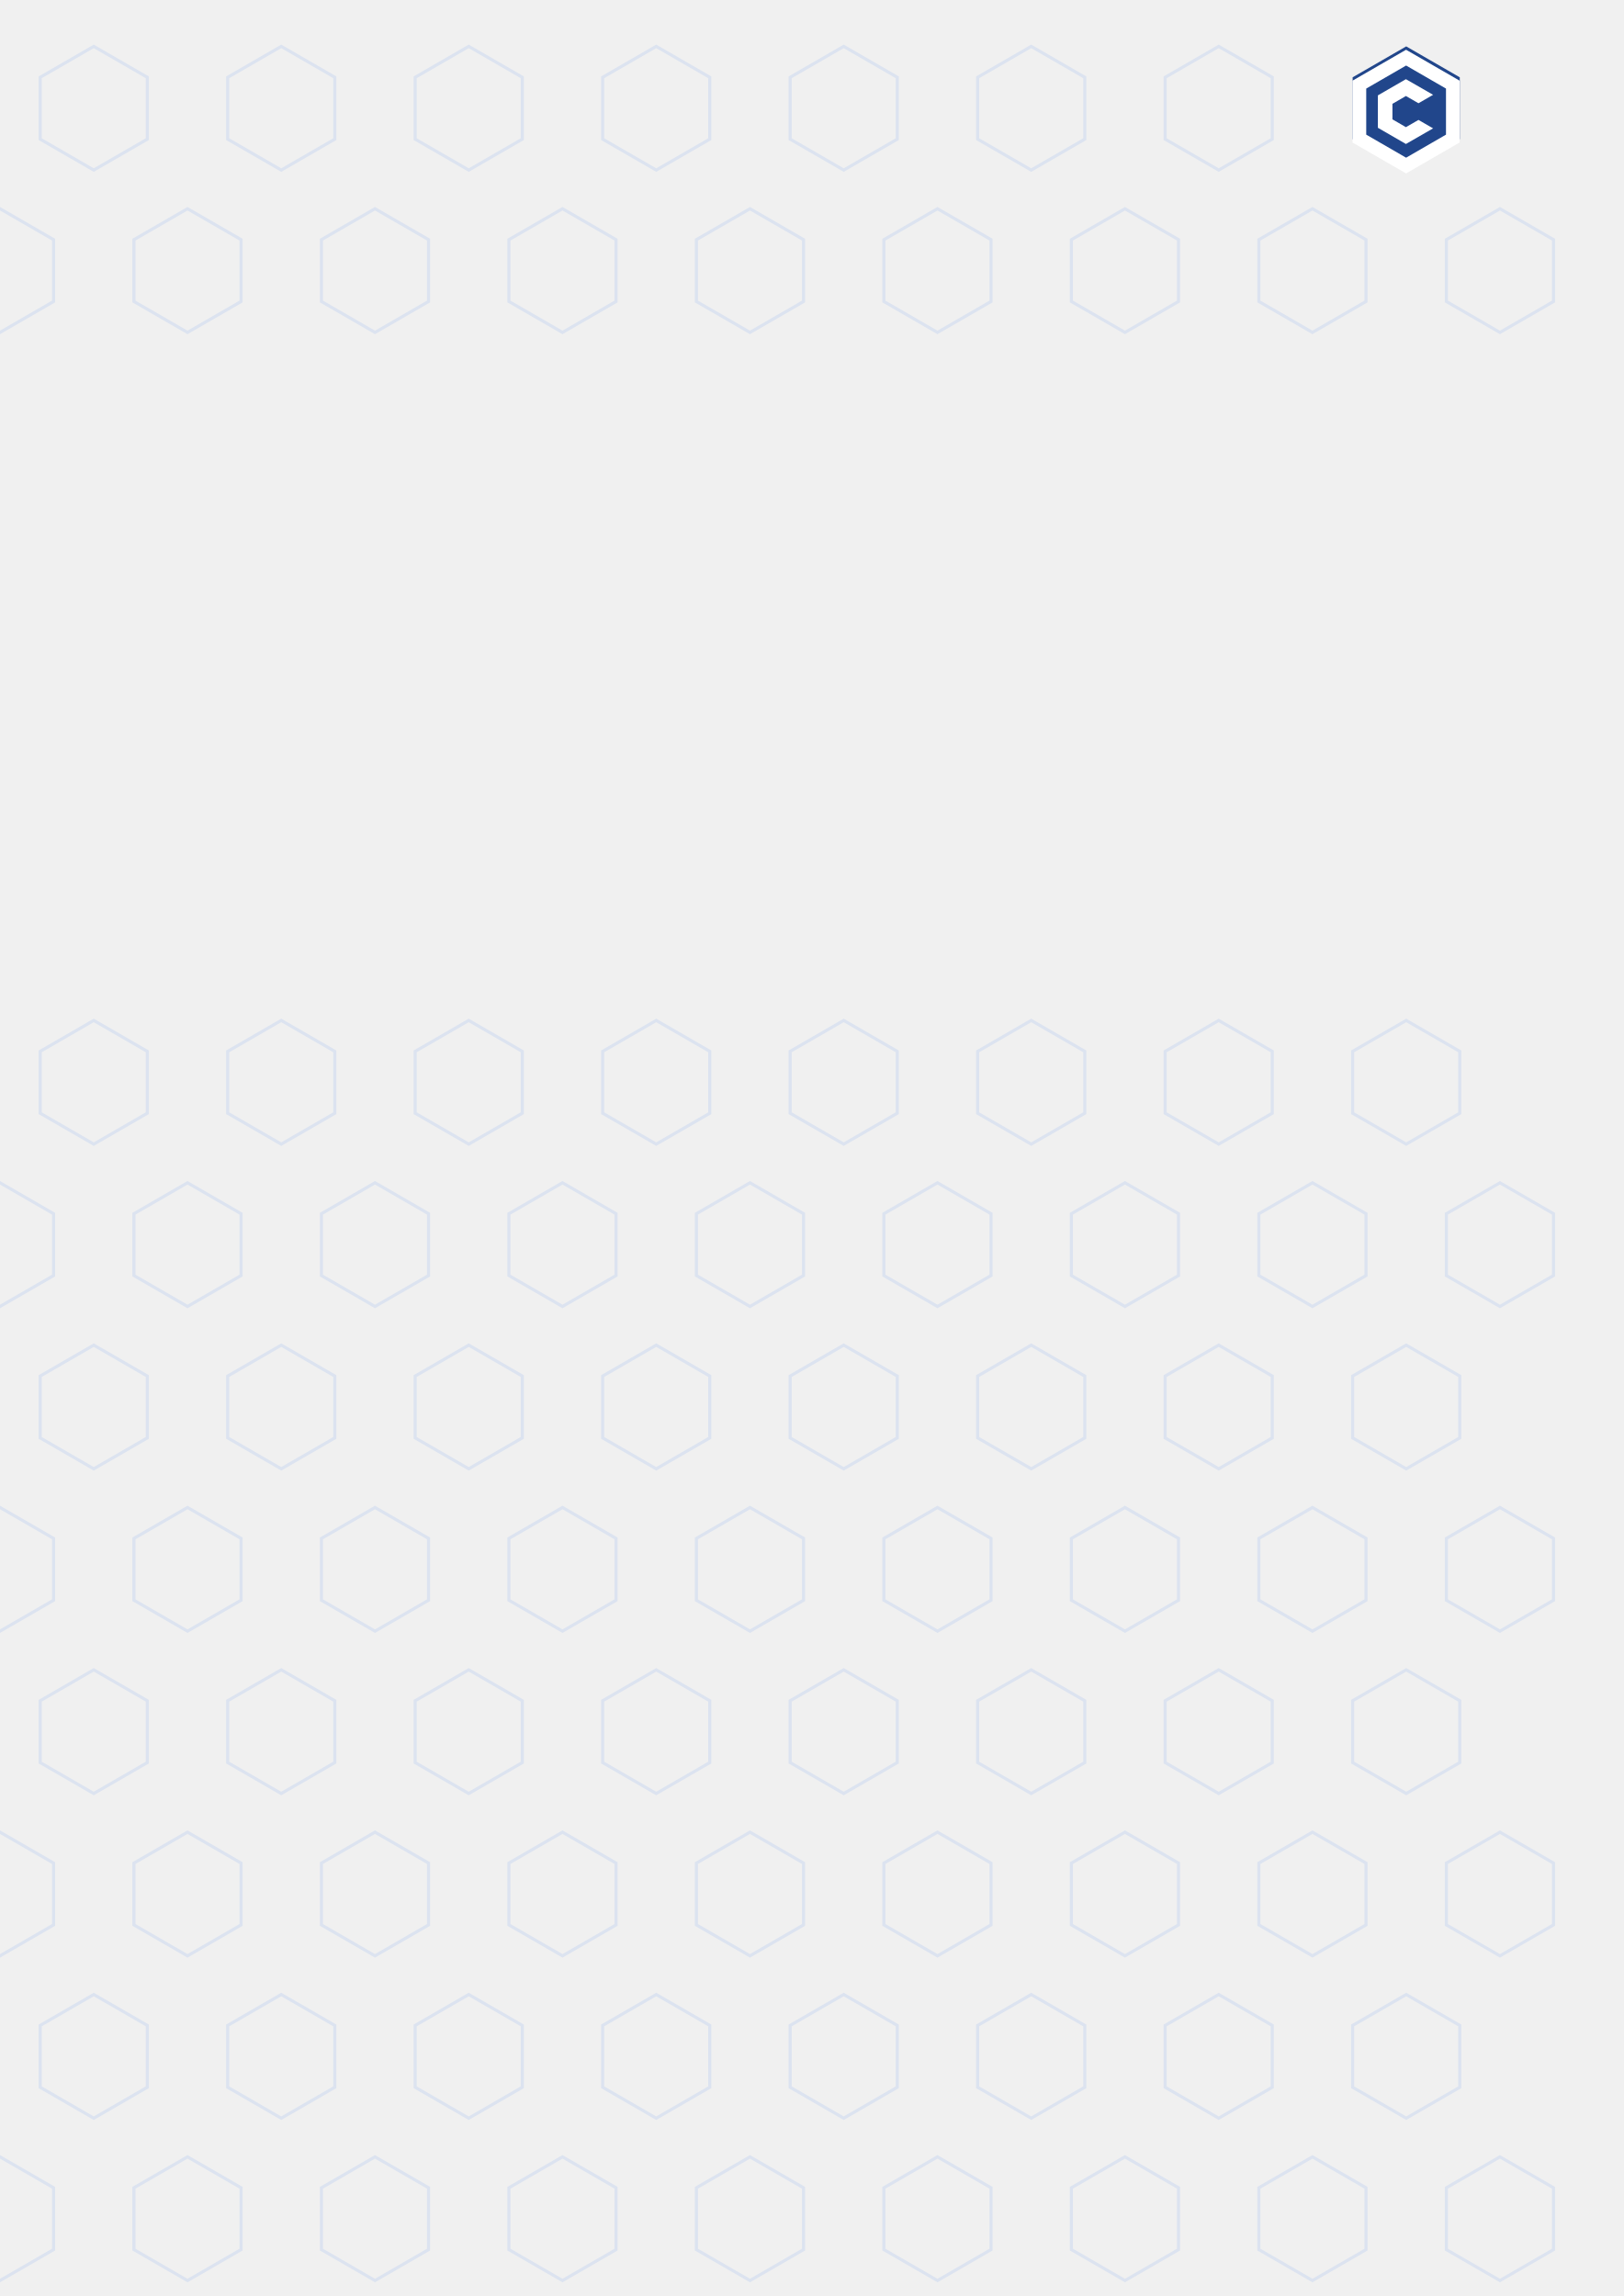
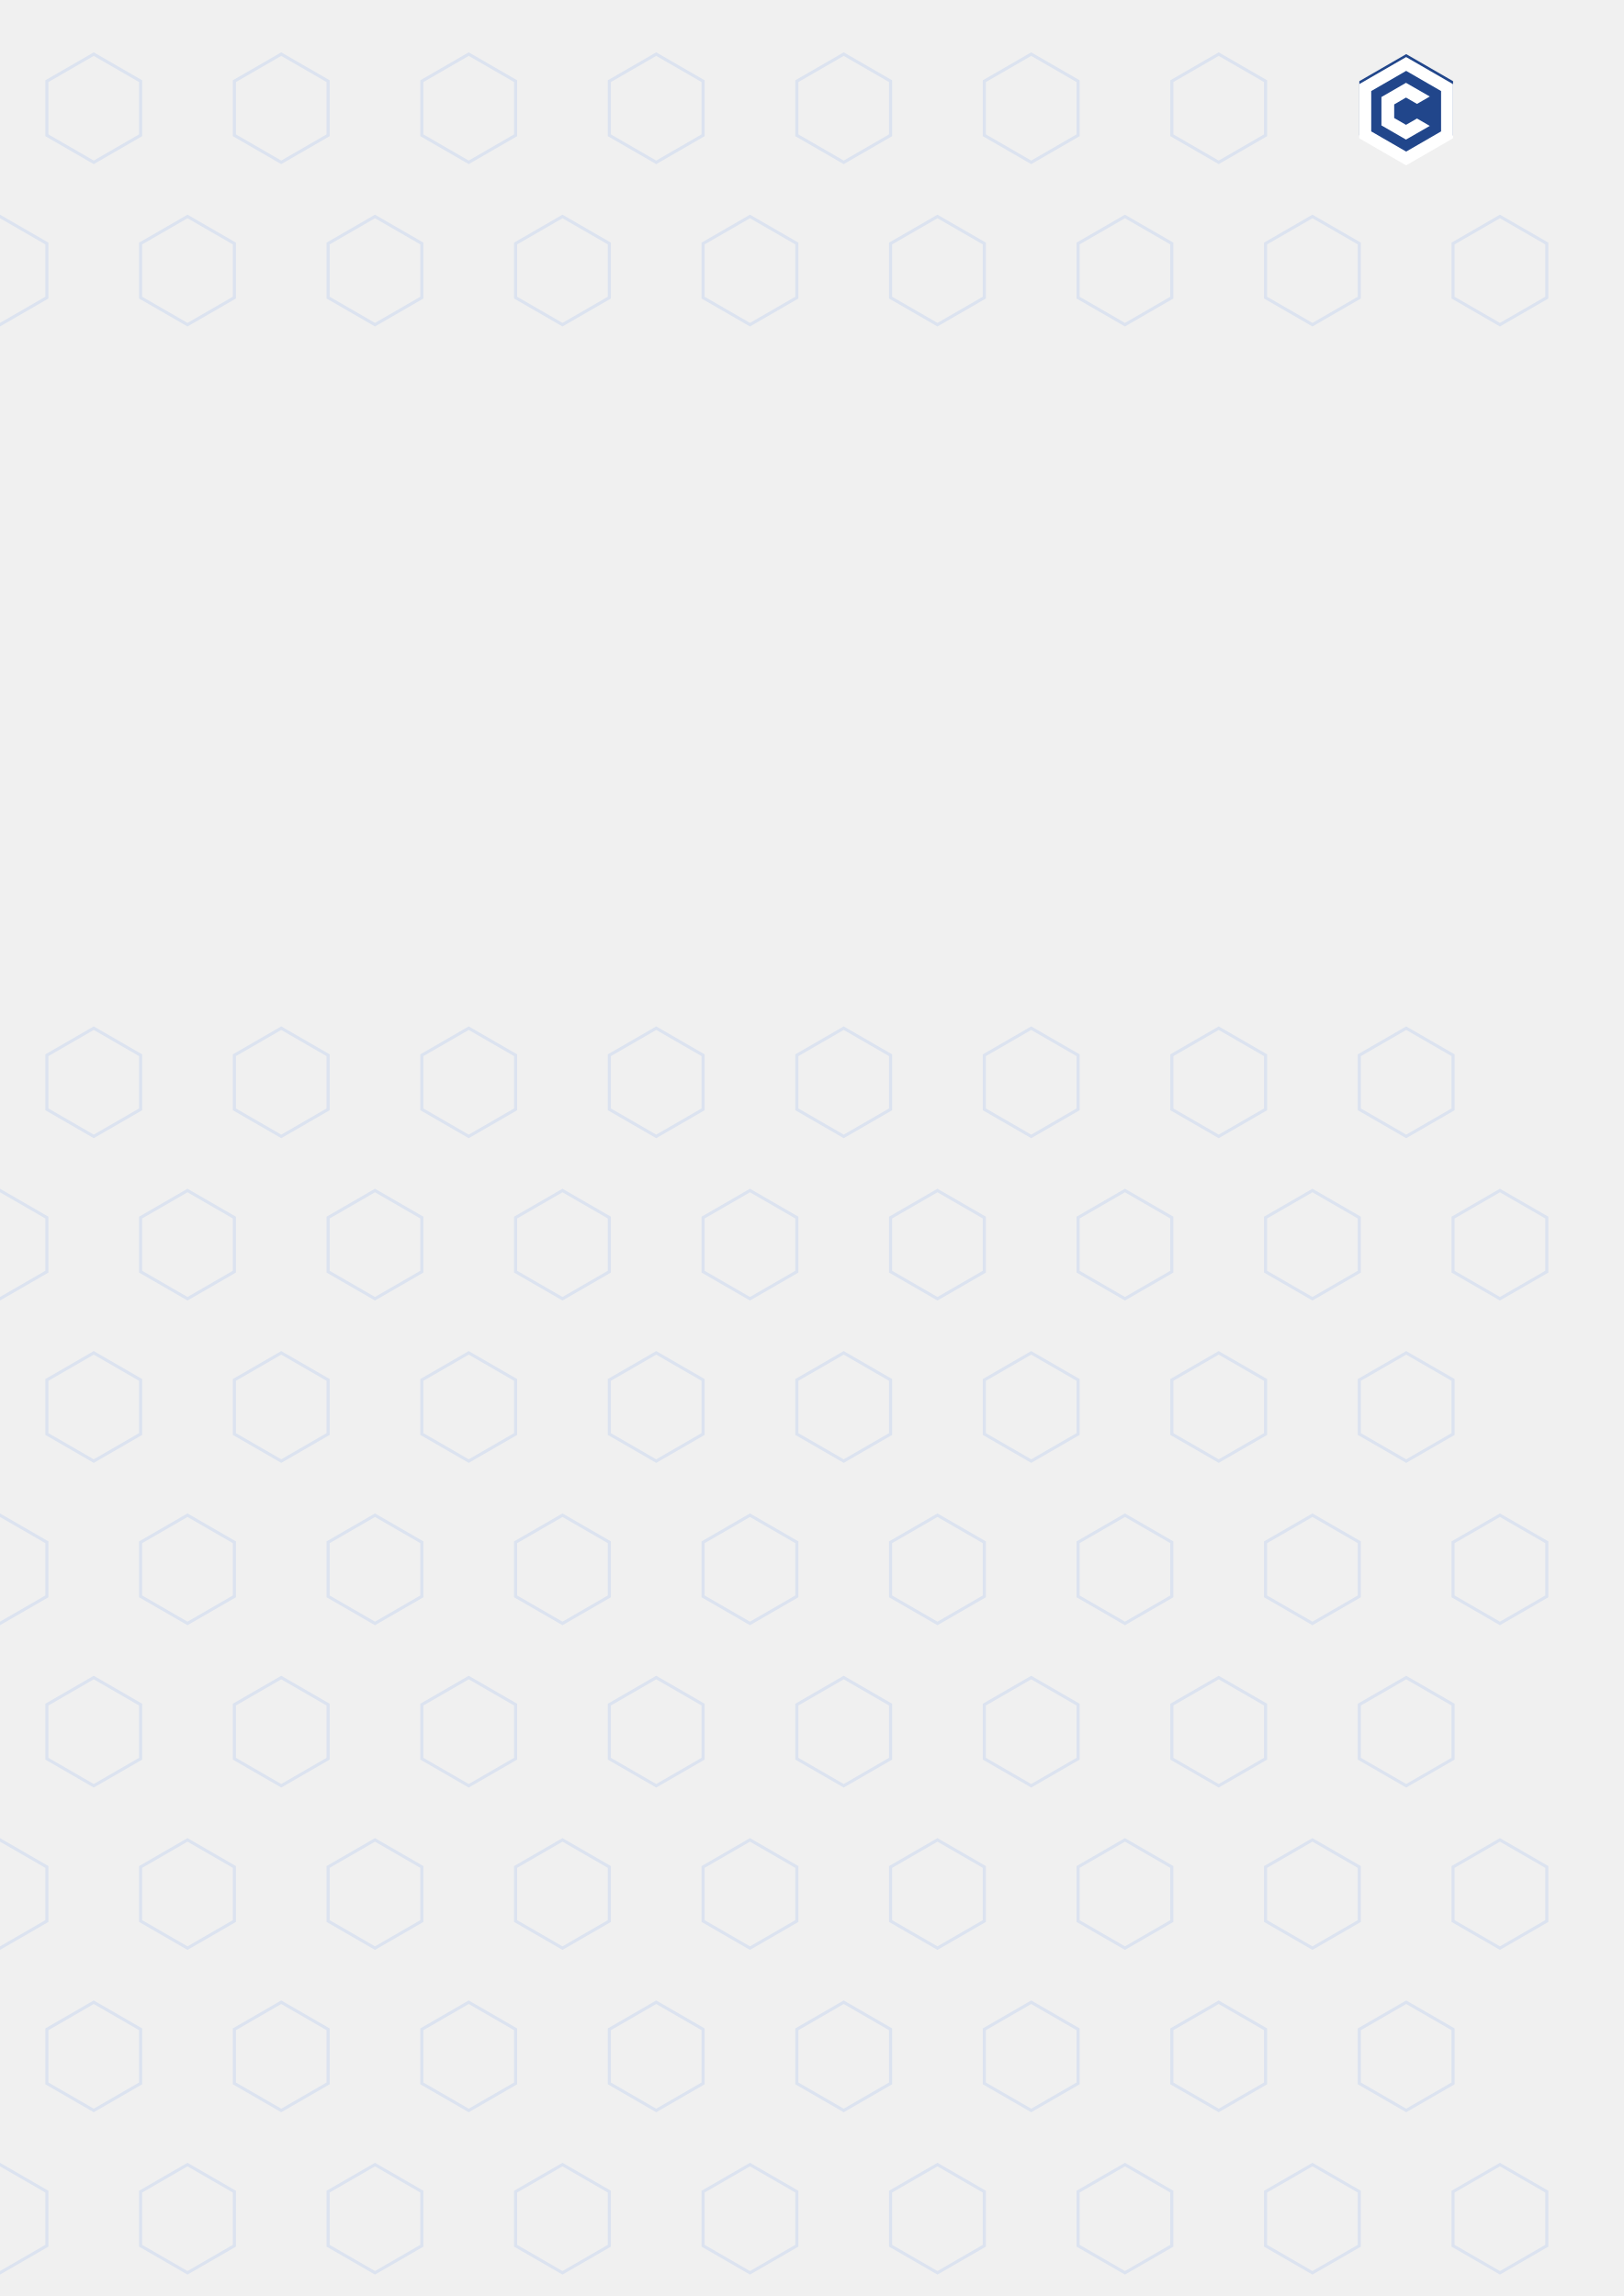
<svg xmlns="http://www.w3.org/2000/svg" viewBox="0 0 210 297" width="210mm" height="297mm" preserveAspectRatio="xMidYMid slice" role="img" aria-label="Quotation honeycomb watermark">
  <defs>
-     <polygon id="hx" points="0,-8 6.928,-4 6.928,4 0,8 -6.928,4 -6.928,-4" />
+     <polygon id="hx" points="0,-7 6.062,-3.5 6.062,3.5 0,7 -6.062,3.5 -6.062,-3.5" />
  </defs>
  <g fill="none" stroke="#DCE3F0" stroke-width="0.4">
    <use href="#hx" x="12.124" y="14" />
    <use href="#hx" x="36.373" y="14" />
    <use href="#hx" x="60.622" y="14" />
    <use href="#hx" x="84.871" y="14" />
    <use href="#hx" x="109.12" y="14" />
    <use href="#hx" x="133.37" y="14" />
    <use href="#hx" x="157.62" y="14" />
    <use href="#hx" x="0" y="35" />
    <use href="#hx" x="24.249" y="35" />
    <use href="#hx" x="48.498" y="35" />
    <use href="#hx" x="72.747" y="35" />
    <use href="#hx" x="96.996" y="35" />
    <use href="#hx" x="121.245" y="35" />
    <use href="#hx" x="145.494" y="35" />
    <use href="#hx" x="169.743" y="35" />
    <use href="#hx" x="193.992" y="35" />
    <use href="#hx" x="12.124" y="140" />
    <use href="#hx" x="36.373" y="140" />
    <use href="#hx" x="60.622" y="140" />
    <use href="#hx" x="84.871" y="140" />
    <use href="#hx" x="109.12" y="140" />
    <use href="#hx" x="133.37" y="140" />
    <use href="#hx" x="157.62" y="140" />
    <use href="#hx" x="181.87" y="140" />
    <use href="#hx" x="0" y="161" />
    <use href="#hx" x="24.249" y="161" />
    <use href="#hx" x="48.498" y="161" />
    <use href="#hx" x="72.747" y="161" />
    <use href="#hx" x="96.996" y="161" />
    <use href="#hx" x="121.245" y="161" />
    <use href="#hx" x="145.494" y="161" />
    <use href="#hx" x="169.743" y="161" />
    <use href="#hx" x="193.992" y="161" />
    <use href="#hx" x="12.124" y="182" />
    <use href="#hx" x="36.373" y="182" />
    <use href="#hx" x="60.622" y="182" />
    <use href="#hx" x="84.871" y="182" />
    <use href="#hx" x="109.12" y="182" />
    <use href="#hx" x="133.37" y="182" />
    <use href="#hx" x="157.62" y="182" />
    <use href="#hx" x="181.87" y="182" />
    <use href="#hx" x="0" y="203" />
    <use href="#hx" x="24.249" y="203" />
    <use href="#hx" x="48.498" y="203" />
    <use href="#hx" x="72.747" y="203" />
    <use href="#hx" x="96.996" y="203" />
    <use href="#hx" x="121.245" y="203" />
    <use href="#hx" x="145.494" y="203" />
    <use href="#hx" x="169.743" y="203" />
    <use href="#hx" x="193.992" y="203" />
    <use href="#hx" x="12.124" y="224" />
    <use href="#hx" x="36.373" y="224" />
    <use href="#hx" x="60.622" y="224" />
    <use href="#hx" x="84.871" y="224" />
    <use href="#hx" x="109.12" y="224" />
    <use href="#hx" x="133.37" y="224" />
    <use href="#hx" x="157.62" y="224" />
    <use href="#hx" x="181.87" y="224" />
    <use href="#hx" x="0" y="245" />
    <use href="#hx" x="24.249" y="245" />
    <use href="#hx" x="48.498" y="245" />
    <use href="#hx" x="72.747" y="245" />
    <use href="#hx" x="96.996" y="245" />
    <use href="#hx" x="121.245" y="245" />
    <use href="#hx" x="145.494" y="245" />
    <use href="#hx" x="169.743" y="245" />
    <use href="#hx" x="193.992" y="245" />
    <use href="#hx" x="12.124" y="266" />
    <use href="#hx" x="36.373" y="266" />
    <use href="#hx" x="60.622" y="266" />
    <use href="#hx" x="84.871" y="266" />
    <use href="#hx" x="109.12" y="266" />
    <use href="#hx" x="133.37" y="266" />
    <use href="#hx" x="157.62" y="266" />
    <use href="#hx" x="181.87" y="266" />
    <use href="#hx" x="0" y="287" />
    <use href="#hx" x="24.249" y="287" />
    <use href="#hx" x="48.498" y="287" />
    <use href="#hx" x="72.747" y="287" />
    <use href="#hx" x="96.996" y="287" />
    <use href="#hx" x="121.245" y="287" />
    <use href="#hx" x="145.494" y="287" />
    <use href="#hx" x="169.743" y="287" />
    <use href="#hx" x="193.992" y="287" />
  </g>
  <g>
    <use href="#hx" x="181.87" y="14" fill="#21468B" stroke="none" />
-     <g fill="#FFFFFF" transform="translate(172.57 4.7) scale(0.062)">
+     <g fill="#FFFFFF" transform="translate(173.73 5.86) scale(0.0543)">
      <path d="M149.7,28L38,92.5v129l111.7,64.5,111.7-64.5V92.5L149.7,28ZM233,205.1l-83.2,48.1-83.2-48.1v-96.1l83.2-48.1,83.2,48.1v96.1Z" />
      <polygon points="149.4,124.5 175.6,139.6 206.1,122 149.4,89.4 90.9,123.2 90.9,190.8 149.4,224.6 206.1,192 175.6,174.4 149.4,189.5 121.3,173.2 121.3,140.8 149.4,124.5" />
    </g>
  </g>
</svg>
